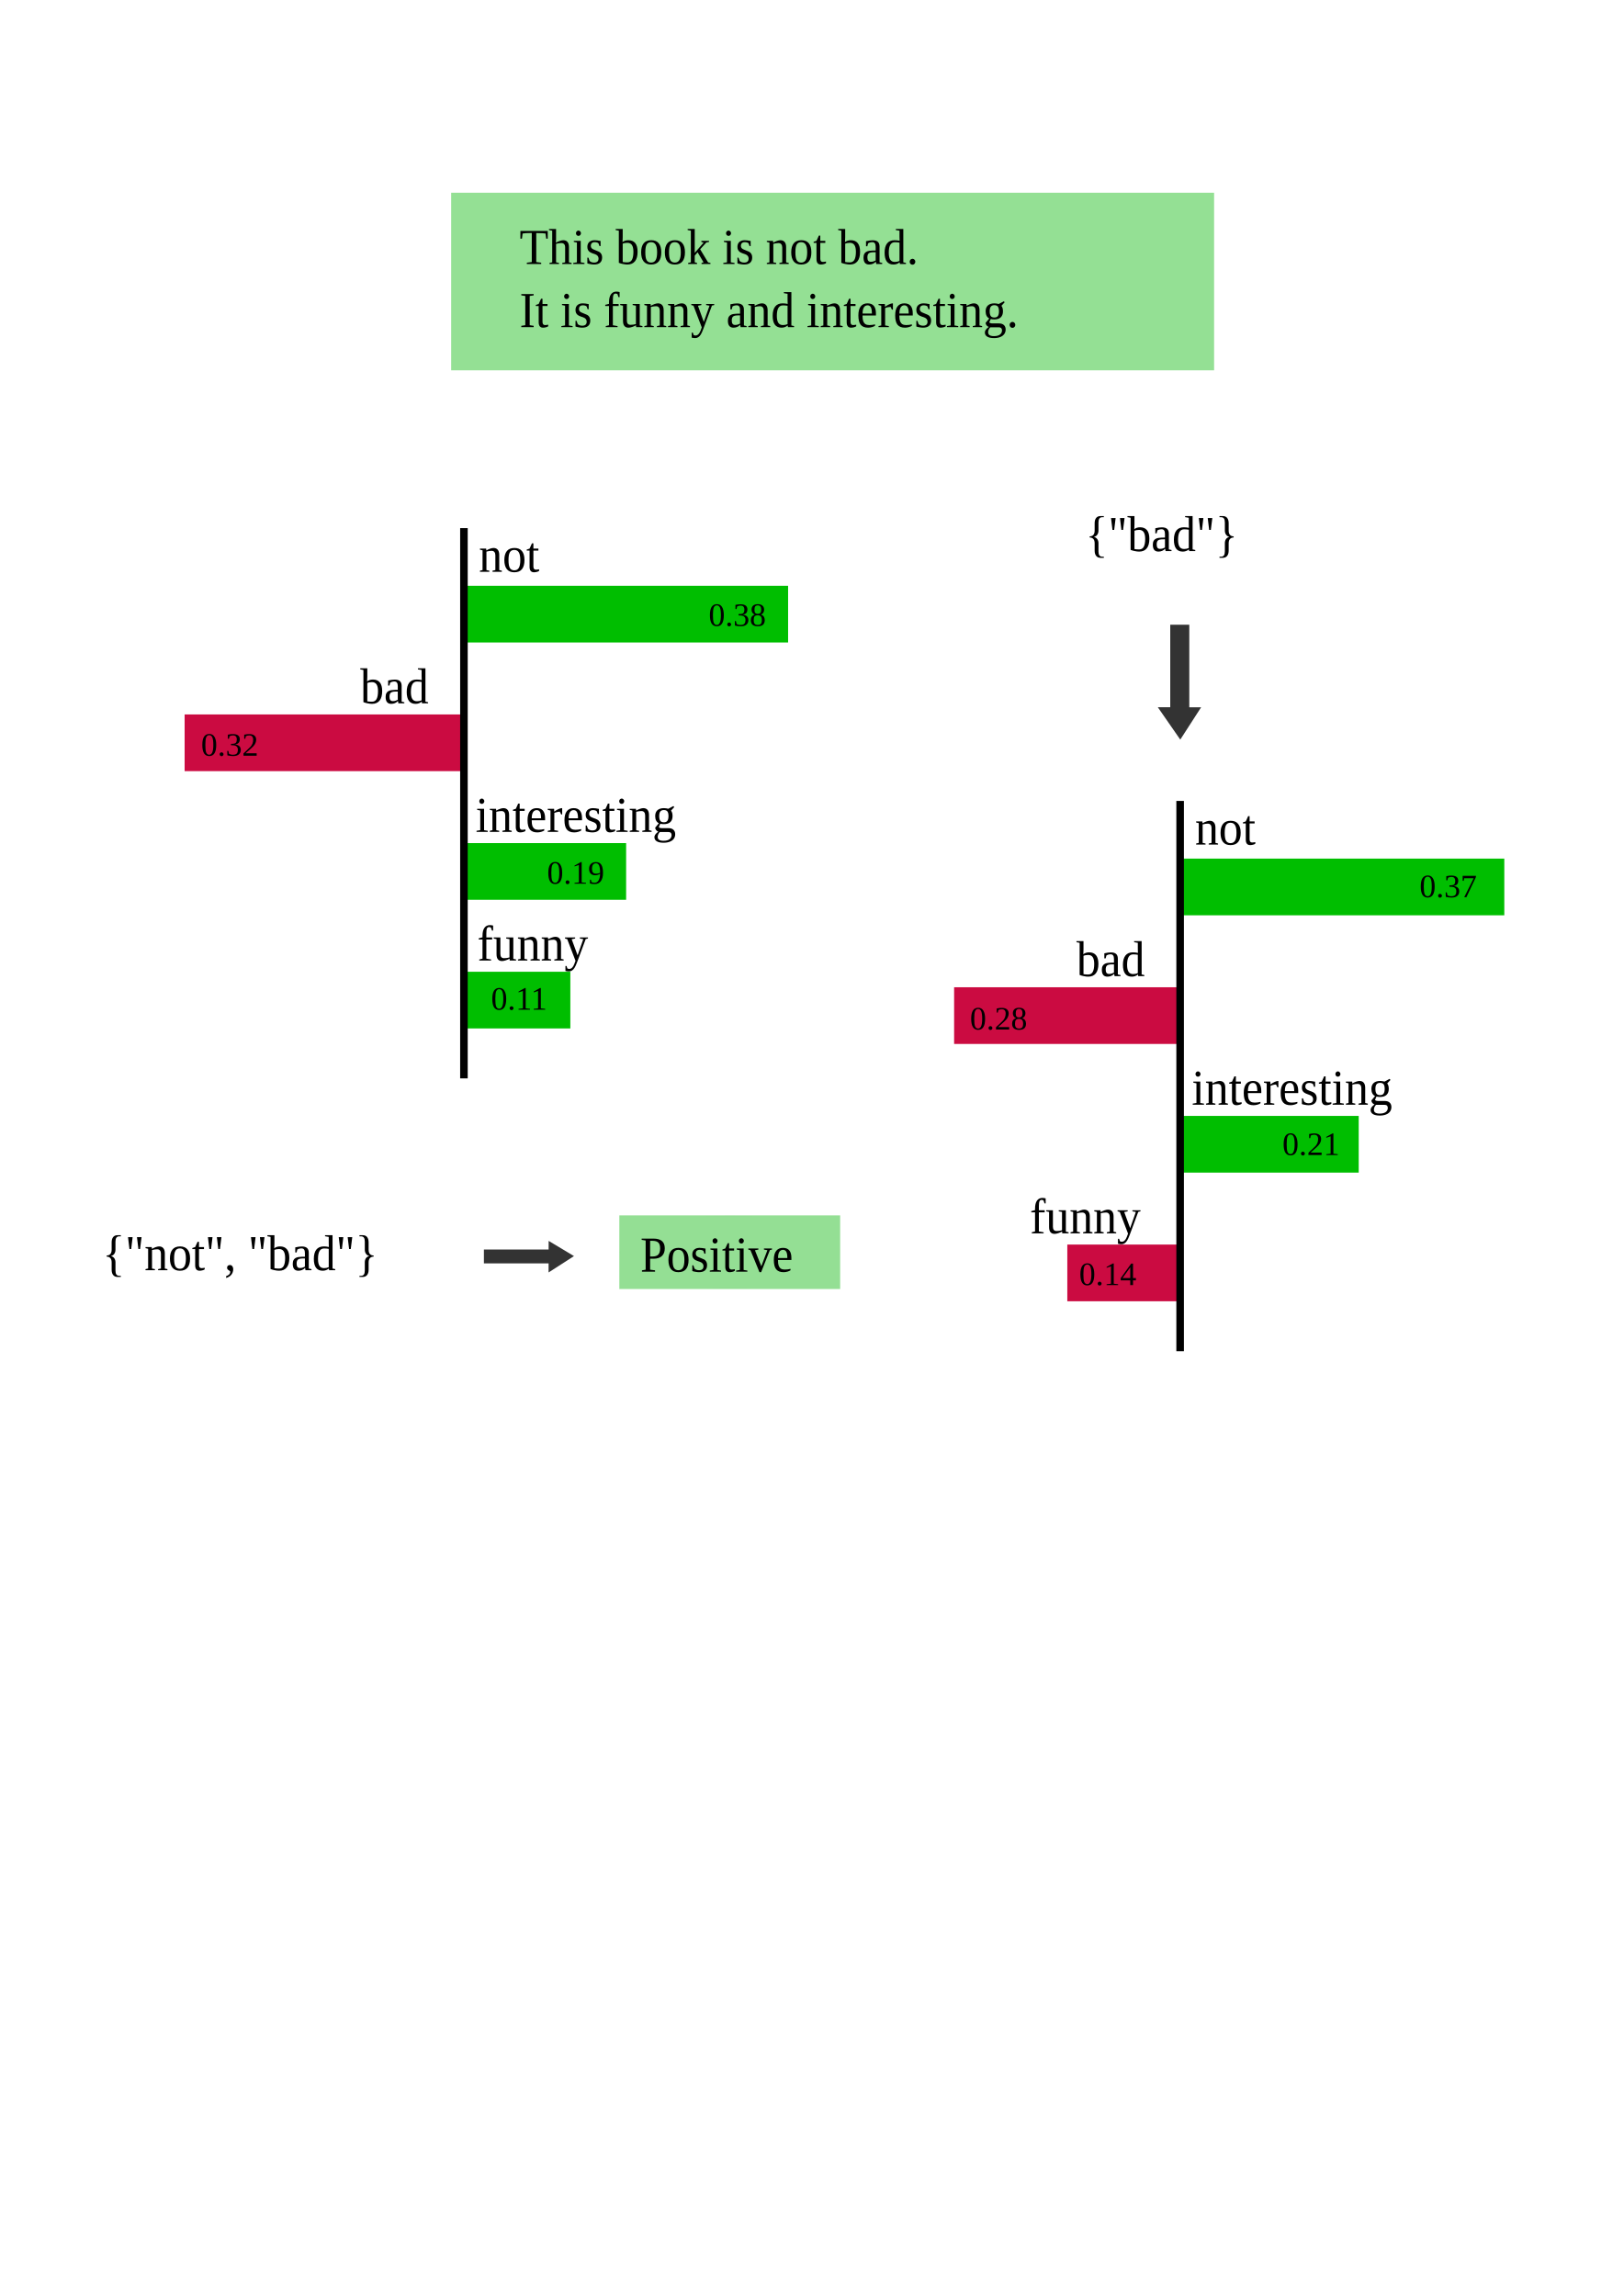
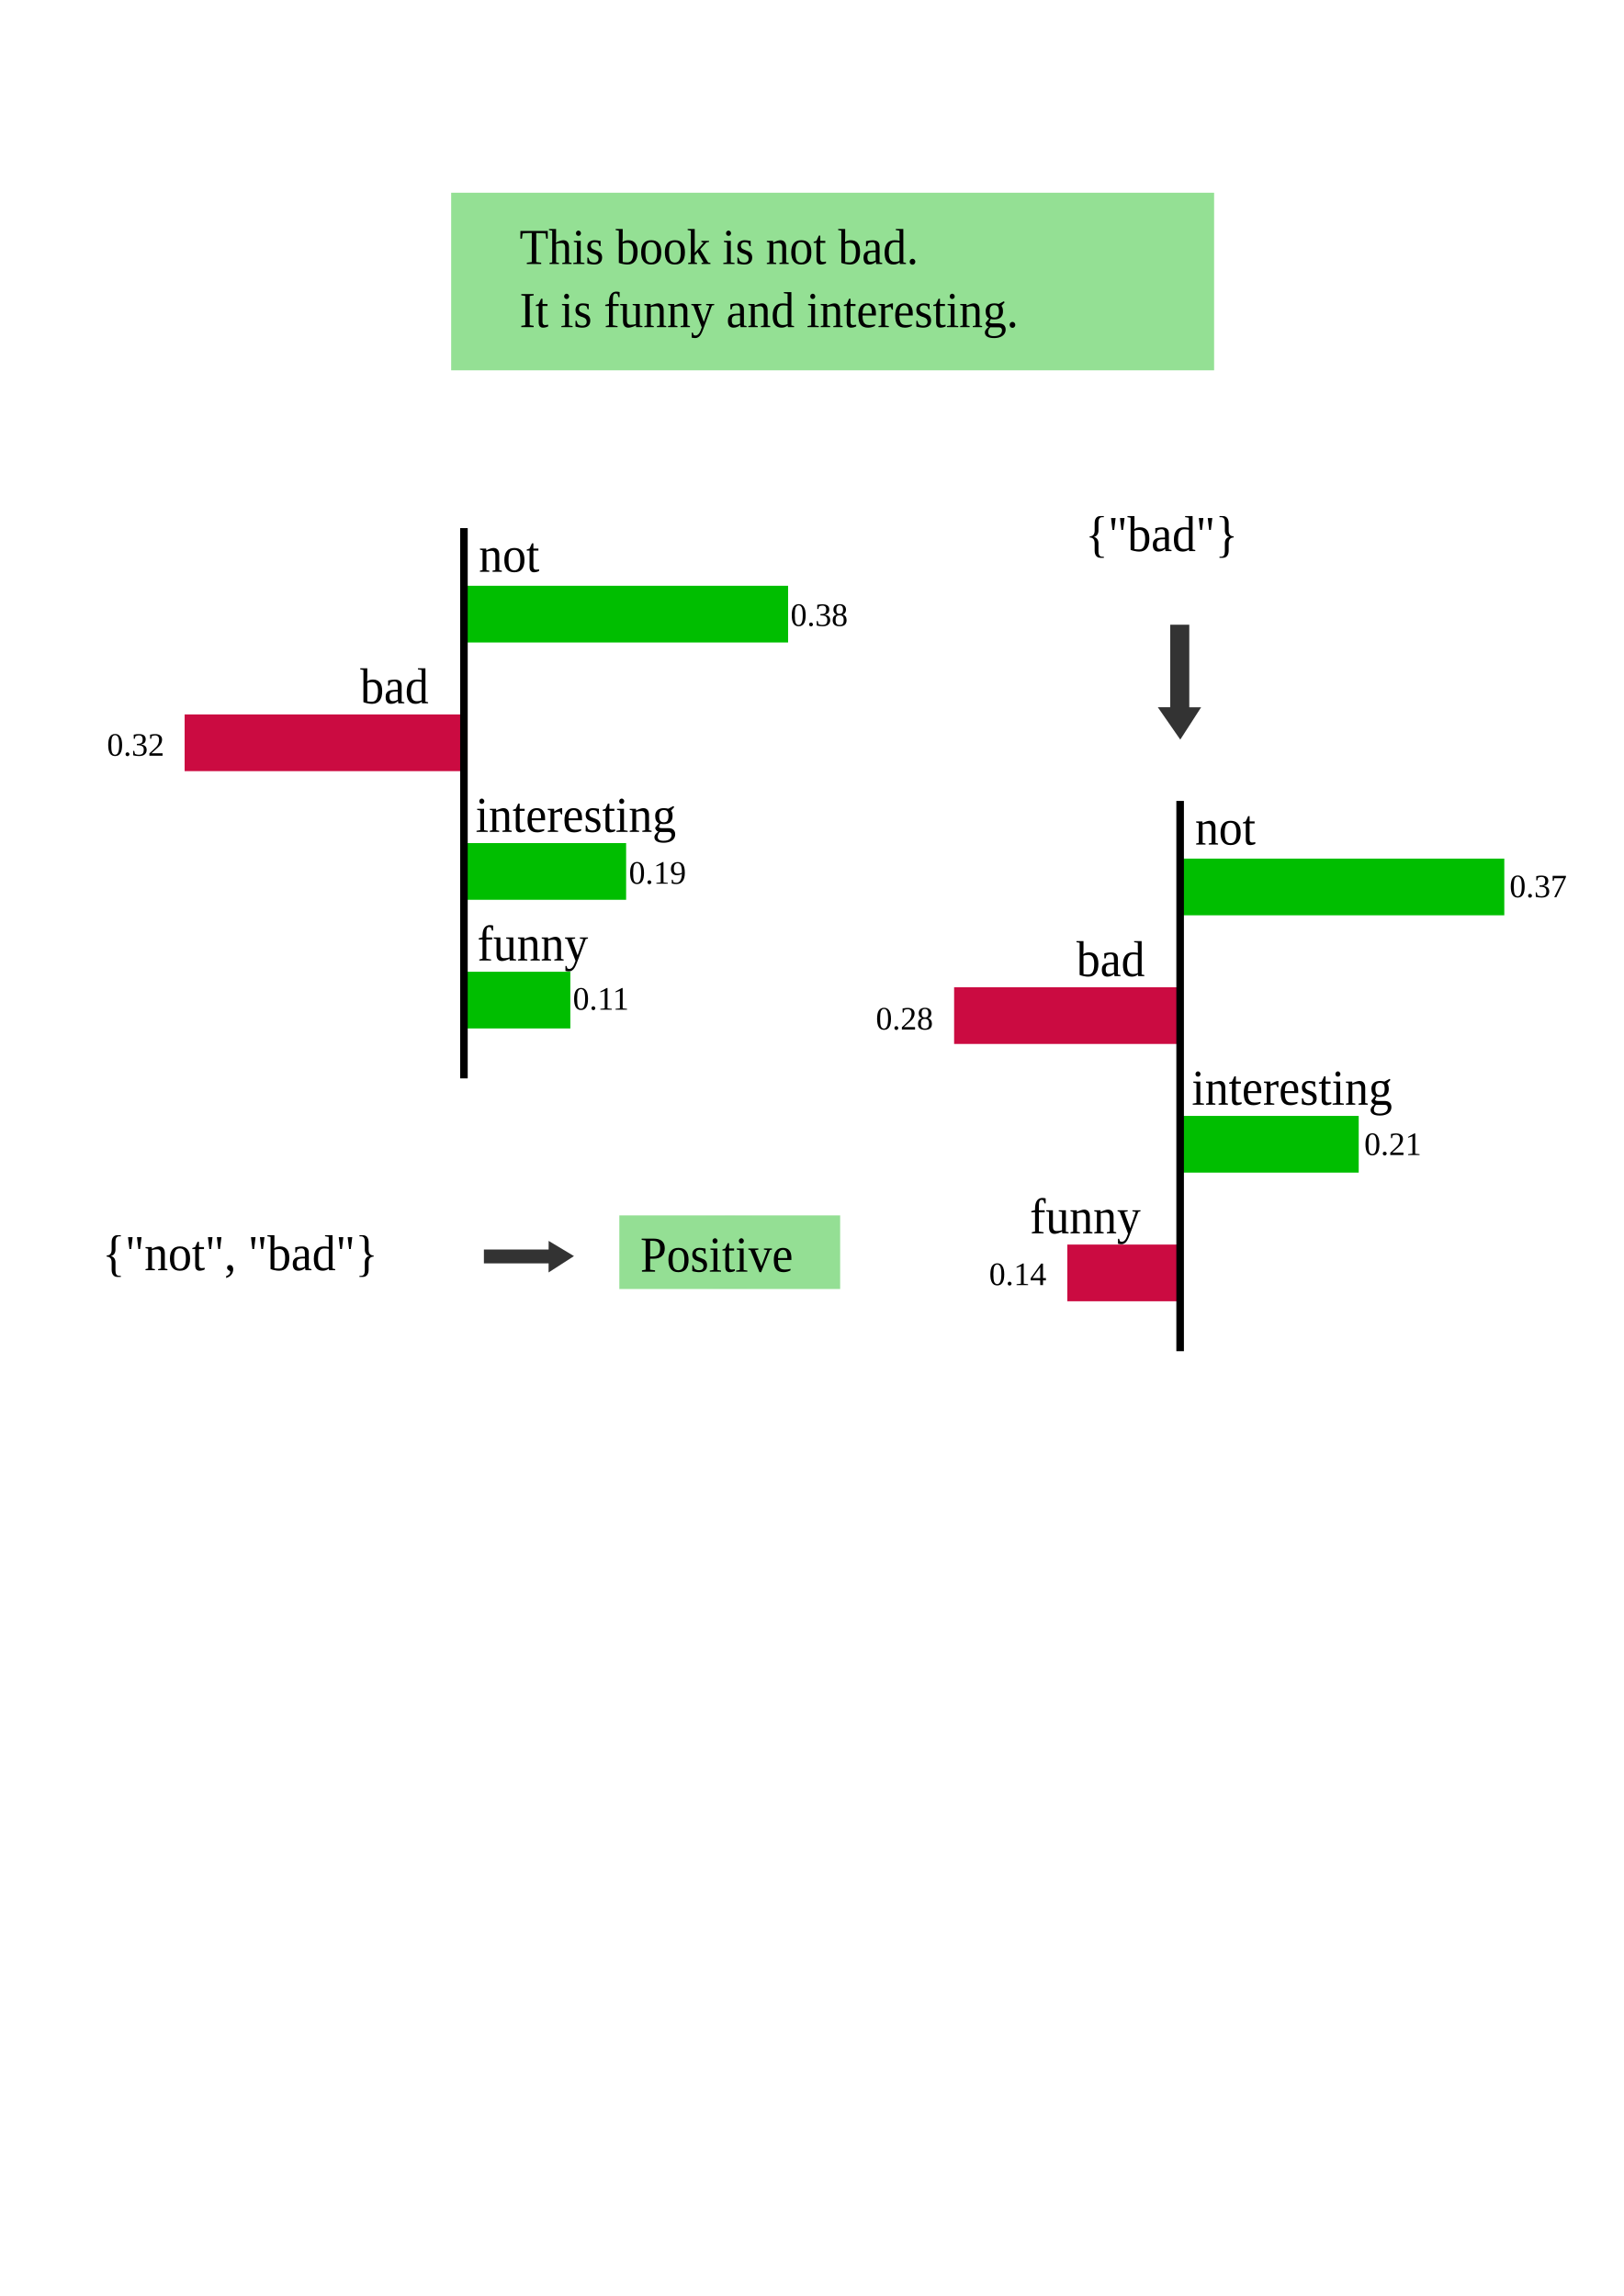
<svg xmlns="http://www.w3.org/2000/svg" xmlns:xlink="http://www.w3.org/1999/xlink" width="210mm" height="297mm" viewBox="0 0 210 297" version="1.1" id="svg5">
  <defs id="defs2">
    <linearGradient id="linearGradient383640">
      <stop style="stop-color:#000000;stop-opacity:1;" offset="0" id="stop383636" />
      <stop style="stop-color:#000000;stop-opacity:0;" offset="1" id="stop383638" />
    </linearGradient>
    <linearGradient id="linearGradient383574">
      <stop style="stop-color:#00e700;stop-opacity:1;" offset="0" id="stop383570" />
      <stop style="stop-color:#00e700;stop-opacity:0;" offset="1" id="stop383572" />
    </linearGradient>
    <rect x="296.156" y="214.84" width="59.386" height="39.772" id="rect100231" />
    <rect x="94.19" y="98.872" width="164.252" height="53.381" id="rect6105" />
    <rect x="94.19" y="98.872" width="164.252" height="53.381" id="rect6105-3" />
    <rect x="94.19" y="98.872" width="164.252" height="53.381" id="rect6105-7" />
    <rect x="296.156" y="214.84" width="59.386" height="39.772" id="rect100231-5" />
    <rect x="296.156" y="214.84" width="59.386" height="39.772" id="rect100231-5-9" />
    <rect x="296.156" y="214.84" width="59.386" height="39.772" id="rect100231-2" />
    <rect x="296.156" y="214.84" width="59.386" height="39.772" id="rect100231-5-7" />
    <rect x="296.156" y="214.84" width="59.386" height="39.772" id="rect100231-5-9-0" />
    <rect x="296.156" y="214.84" width="59.386" height="39.772" id="rect100231-20" />
    <rect x="296.156" y="214.84" width="59.386" height="39.772" id="rect100231-7" />
    <rect x="296.156" y="214.84" width="59.386" height="39.772" id="rect100231-20-5" />
    <rect x="296.156" y="214.84" width="73.399" height="41.482" id="rect100231-5-92" />
    <rect x="296.156" y="214.84" width="59.386" height="39.772" id="rect100231-5-9-2" />
    <rect x="94.19" y="98.872" width="174.907" height="54.872" id="rect6105-7-8" />
    <rect x="296.156" y="214.84" width="59.386" height="39.772" id="rect100231-7-2" />
    <rect x="296.156" y="214.84" width="59.386" height="39.772" id="rect100231-20-5-6" />
    <rect x="296.156" y="214.84" width="73.398" height="41.482" id="rect100231-5-92-6" />
    <rect x="296.156" y="214.84" width="59.386" height="39.772" id="rect100231-5-9-2-4" />
    <rect x="296.156" y="214.84" width="90.948" height="14.046" id="rect100231-20-5-6-7" />
    <rect x="296.156" y="214.84" width="48.352" height="15.573" id="rect100231-20-5-6-7-9" />
    <radialGradient xlink:href="#linearGradient383640" id="radialGradient383642" cx="159.778" cy="37.517" fx="159.778" fy="37.517" r="13.766" gradientTransform="matrix(1.037374,0,0,0.3459094,-71.3692,149.0015)" gradientUnits="userSpaceOnUse" />
    <rect x="296.156" y="214.84" width="172.751" height="33.881" id="rect100231-20-5-6-7-1" />
    <rect x="296.156" y="214.84" width="90.948" height="14.046" id="rect100231-20-5-6-7-0" />
  </defs>
  <g id="layer1" style="display:inline">
    <rect style="display:inline;fill:#00be00;fill-opacity:1;stroke-width:0.243" id="rect92755-36" width="42.109" height="7.334" x="152.448" y="111.065" />
    <rect style="display:inline;fill:#00be00;fill-opacity:1;stroke-width:0.18" id="rect92755-3-1" width="23.087" height="7.334" x="152.64" y="144.349" />
    <rect style="display:inline;fill:#cb0b41;fill-opacity:1;stroke-width:0.145" id="rect92755-3-2-2" width="14.955" height="7.334" x="138.039" y="160.991" />
    <text xml:space="preserve" transform="matrix(0.4930094,0,0,0.5256056,8.555017,-9.450468)" id="text100229-9" style="font-size:12.432px;white-space:pre;shape-inside:url(#rect100231-7);display:inline;fill:#000000;fill-opacity:1">
-       <tspan x="296.156" y="225.84" id="tspan20067">not</tspan>
+       <tspan x="296.156" y="225.84" id="tspan2279">not</tspan>
    </text>
    <rect style="display:inline;fill:#cb0b41;fill-opacity:1;stroke-width:0.202" id="rect92755-2-3" width="29.127" height="7.334" x="123.4" y="127.707" />
    <text xml:space="preserve" transform="matrix(0.4930094,0,0,0.5256056,-6.783254,7.568169)" id="text100229-3-1" style="font-size:12.432px;white-space:pre;shape-inside:url(#rect100231-20-5);display:inline;fill:#000000;fill-opacity:1">
-       <tspan x="296.156" y="225.84" id="tspan20069">bad</tspan>
+       <tspan x="296.156" y="225.84" id="tspan2281">bad</tspan>
    </text>
    <text xml:space="preserve" transform="matrix(0.495825,0,0,0.5256056,7.288214,24.21264)" id="text100229-6-9" style="font-size:12.397px;white-space:pre;shape-inside:url(#rect100231-5-92);display:inline;fill:#000000;fill-opacity:1">
-       <tspan x="296.156" y="225.808" id="tspan20071">interesting</tspan>
+       <tspan x="296.156" y="225.808" id="tspan2283">interesting</tspan>
    </text>
    <text xml:space="preserve" transform="matrix(0.495825,0,0,0.5256056,-13.64816,40.85478)" id="text100229-6-1-4" style="font-size:12.397px;white-space:pre;shape-inside:url(#rect100231-5-9-2);display:inline;fill:#000000;fill-opacity:1">
-       <tspan x="296.156" y="225.808" id="tspan20073">funny</tspan>
+       <tspan x="296.156" y="225.808" id="tspan2285">funny</tspan>
    </text>
    <rect style="display:inline;fill:#000000;fill-opacity:1;stroke-width:0.207" id="use107707-7" width="0.978" height="71.181" x="-153.12" y="103.604" transform="scale(-1,1)" />
    <text xml:space="preserve" transform="matrix(0.4930094,0,0,0.5256056,-5.633268,-47.41547)" id="text100229-3-1-7-2-34" style="font-size:12.432px;white-space:pre;shape-inside:url(#rect100231-20-5-6-7-0);display:inline;fill:#000000;fill-opacity:1">
-       <tspan x="296.156" y="225.84" id="tspan20075">{"bad"} 
+       <tspan x="296.156" y="225.84" id="tspan2287">{"bad"} 
</tspan>
    </text>
    <g id="g1131">
      <rect style="display:inline;fill:#333333;fill-opacity:1;stroke-width:0.451" id="rect371110-3" width="11.102" height="2.462" x="80.811" y="-153.815" transform="rotate(90)" />
      <path style="display:inline;fill:#333333;fill-opacity:1;stroke-width:0.291" d="m 155.347,91.491 -5.605,-0.011 2.907,4.192 z" id="path371233-9" />
    </g>
-     <text xml:space="preserve" style="font-size:4.233px;display:inline;fill:#000000;fill-opacity:1;stroke-width:0.2;stroke-linecap:round" x="139.573" y="166.231" id="text2188-5-5-2-6">
-       <tspan id="tspan2186-3-6-9-0" style="font-size:4.233px;fill:#000000;fill-opacity:1;stroke-width:0.2" x="139.573" y="166.231">0.14</tspan>
+     <text xml:space="preserve" style="font-size:4.233px;display:inline;fill:#000000;fill-opacity:1;stroke-width:0.2;stroke-linecap:round" x="127.931" y="166.231" id="text2188-5-5-2-6">
+       <tspan id="tspan2186-3-6-9-0" style="font-size:4.233px;fill:#000000;fill-opacity:1;stroke-width:0.2" x="127.931" y="166.231">0.14</tspan>
    </text>
-     <text xml:space="preserve" style="font-size:4.233px;display:inline;fill:#000000;fill-opacity:1;stroke-width:0.2;stroke-linecap:round" x="165.864" y="149.408" id="text2188-5-5-9">
-       <tspan id="tspan2186-3-6-3" style="font-size:4.233px;fill:#000000;fill-opacity:1;stroke-width:0.2" x="165.864" y="149.408">0.21</tspan>
+     <text xml:space="preserve" style="font-size:4.233px;display:inline;fill:#000000;fill-opacity:1;stroke-width:0.2;stroke-linecap:round" x="176.447" y="149.408" id="text2188-5-5-9">
+       <tspan id="tspan2186-3-6-3" style="font-size:4.233px;fill:#000000;fill-opacity:1;stroke-width:0.2" x="176.447" y="149.408">0.21</tspan>
    </text>
-     <text xml:space="preserve" style="font-size:4.233px;display:inline;fill:#000000;fill-opacity:1;stroke-width:0.2;stroke-linecap:round" x="125.454" y="133.17" id="text2188-5-7">
-       <tspan id="tspan2186-3-0" style="font-size:4.233px;fill:#000000;fill-opacity:1;stroke-width:0.2" x="125.454" y="133.17">0.28</tspan>
+     <text xml:space="preserve" style="font-size:4.233px;display:inline;fill:#000000;fill-opacity:1;stroke-width:0.2;stroke-linecap:round" x="113.283" y="133.17" id="text2188-5-7">
+       <tspan id="tspan2186-3-0" style="font-size:4.233px;fill:#000000;fill-opacity:1;stroke-width:0.2" x="113.283" y="133.17">0.28</tspan>
    </text>
-     <text xml:space="preserve" style="font-size:4.233px;display:inline;fill:#000000;fill-opacity:1;stroke-width:0.2;stroke-linecap:round" x="183.596" y="116.059" id="text2188-1">
-       <tspan id="tspan2186-2" style="font-size:4.233px;fill:#000000;fill-opacity:1;stroke-width:0.2" x="183.596" y="116.059">0.37</tspan>
+     <text xml:space="preserve" style="font-size:4.233px;display:inline;fill:#000000;fill-opacity:1;stroke-width:0.2;stroke-linecap:round" x="195.237" y="116.059" id="text2188-1">
+       <tspan id="tspan2186-2" style="font-size:4.233px;fill:#000000;fill-opacity:1;stroke-width:0.2" x="195.237" y="116.059">0.37</tspan>
    </text>
  </g>
  <g id="layer3" style="display:inline">
    <text xml:space="preserve" transform="matrix(0.4930094,0,0,0.5256056,-132.7683,45.60829)" id="text100229-3-1-7-2" style="font-size:12.432px;white-space:pre;shape-inside:url(#rect100231-20-5-6-7);display:inline;fill:#000000;fill-opacity:1">
-       <tspan x="296.156" y="225.84" id="tspan20077">{"not", "bad"} 
+       <tspan x="296.156" y="225.84" id="tspan2289">{"not", "bad"} 
</tspan>
    </text>
    <rect style="fill:#00b400;fill-opacity:0.42;fill-rule:nonzero;stroke:url(#radialGradient383642);stroke-width:0.232;stroke-linecap:round;stroke-miterlimit:4;stroke-dasharray:none" id="rect377190" width="28.561" height="9.524" x="80.1" y="157.217" />
    <text xml:space="preserve" transform="matrix(0.4930094,0,0,0.5256056,-63.19659,45.79449)" id="text100229-3-1-7-2-0" style="font-size:12.432px;white-space:pre;shape-inside:url(#rect100231-20-5-6-7-9);display:inline;fill:#000000;fill-opacity:1">
-       <tspan x="296.156" y="225.84" id="tspan20079">Positive 
+       <tspan x="296.156" y="225.84" id="tspan2291">Positive 
</tspan>
    </text>
    <g id="g1131-3" style="display:inline" transform="matrix(0,-0.7284249,0.7840168,0,-0.7724125,273.6741)">
      <rect style="display:inline;fill:#333333;fill-opacity:1;stroke-width:0.451" id="rect371110-3-6" width="11.102" height="2.462" x="80.811" y="-153.815" transform="rotate(90)" />
      <path style="display:inline;fill:#333333;fill-opacity:1;stroke-width:0.291" d="m 155.347,91.491 -5.605,-0.011 2.907,4.192 z" id="path371233-9-7" />
    </g>
  </g>
  <g id="layer2" style="display:inline">
    <rect style="display:inline;fill:#00be00;fill-opacity:1;stroke-width:0.243" id="rect92755-36-9" width="42.109" height="7.334" x="59.819" y="75.775" />
    <rect style="display:inline;fill:#00be00;fill-opacity:1;stroke-width:0.171" id="rect92755-3-1-5" width="20.969" height="7.334" x="60.01" y="109.059" />
    <rect style="display:inline;fill:#00be00;fill-opacity:1;stroke-width:0.138" id="rect92755-3-2-2-0" width="13.651" height="7.334" x="60.113" y="125.701" />
    <text xml:space="preserve" transform="matrix(0.4930094,0,0,0.5256056,-84.07458,-44.74035)" id="text100229-9-4" style="font-size:12.432px;white-space:pre;shape-inside:url(#rect100231-7-2);display:inline;fill:#000000;fill-opacity:1">
-       <tspan x="296.156" y="225.84" id="tspan20081">not</tspan>
+       <tspan x="296.156" y="225.84" id="tspan2293">not</tspan>
    </text>
    <rect style="display:inline;fill:#cb0b41;fill-opacity:1;stroke-width:0.225" id="rect92755-2-3-8" width="36.02" height="7.334" x="23.878" y="92.417" />
    <text xml:space="preserve" transform="matrix(0.4930094,0,0,0.5256056,-99.41286,-27.72171)" id="text100229-3-1-7" style="font-size:12.432px;white-space:pre;shape-inside:url(#rect100231-20-5-6);display:inline;fill:#000000;fill-opacity:1">
-       <tspan x="296.156" y="225.84" id="tspan20083">bad</tspan>
+       <tspan x="296.156" y="225.84" id="tspan2295">bad</tspan>
    </text>
    <text xml:space="preserve" transform="matrix(0.495825,0,0,0.5256056,-85.34139,-11.07724)" id="text100229-6-9-1" style="font-size:12.397px;white-space:pre;shape-inside:url(#rect100231-5-92-6);display:inline;fill:#000000;fill-opacity:1">
-       <tspan x="296.156" y="225.808" id="tspan20085">interesting</tspan>
+       <tspan x="296.156" y="225.808" id="tspan2297">interesting</tspan>
    </text>
    <text xml:space="preserve" transform="matrix(0.495825,0,0,0.5256056,-85.11109,5.5649)" id="text100229-6-1-4-7" style="font-size:12.397px;white-space:pre;shape-inside:url(#rect100231-5-9-2-4);display:inline;fill:#000000;fill-opacity:1">
-       <tspan x="296.156" y="225.808" id="tspan20087">funny</tspan>
+       <tspan x="296.156" y="225.808" id="tspan2299">funny</tspan>
    </text>
    <rect style="display:inline;fill:#000000;fill-opacity:1;stroke-width:0.207" id="use107707-7-2" width="0.978" height="71.181" x="-60.491" y="68.314" transform="scale(-1,1)" />
-     <text xml:space="preserve" style="font-size:4.233px;fill:#000000;fill-opacity:1;stroke-width:0.2;stroke-linecap:round" x="91.662" y="80.962" id="text2188">
-       <tspan id="tspan2186" style="font-size:4.233px;fill:#000000;fill-opacity:1;stroke-width:0.2" x="91.662" y="80.962">0.38</tspan>
+     <text xml:space="preserve" style="font-size:4.233px;fill:#000000;fill-opacity:1;stroke-width:0.2;stroke-linecap:round" x="102.245" y="80.962" id="text2188">
+       <tspan id="tspan2186" style="font-size:4.233px;fill:#000000;fill-opacity:1;stroke-width:0.2" x="102.245" y="80.962">0.38</tspan>
    </text>
-     <text xml:space="preserve" style="font-size:4.233px;display:inline;fill:#000000;fill-opacity:1;stroke-width:0.2;stroke-linecap:round" x="26.011" y="97.754" id="text2188-5">
-       <tspan id="tspan2186-3" style="font-size:4.233px;fill:#000000;fill-opacity:1;stroke-width:0.2" x="26.011" y="97.754">0.32</tspan>
+     <text xml:space="preserve" style="font-size:4.233px;display:inline;fill:#000000;fill-opacity:1;stroke-width:0.2;stroke-linecap:round" x="13.84" y="97.754" id="text2188-5">
+       <tspan id="tspan2186-3" style="font-size:4.233px;fill:#000000;fill-opacity:1;stroke-width:0.2" x="13.84" y="97.754">0.32</tspan>
    </text>
-     <text xml:space="preserve" style="font-size:4.233px;display:inline;fill:#000000;fill-opacity:1;stroke-width:0.2;stroke-linecap:round" x="70.756" y="114.311" id="text2188-5-5">
-       <tspan id="tspan2186-3-6" style="font-size:4.233px;fill:#000000;fill-opacity:1;stroke-width:0.2" x="70.756" y="114.311">0.19</tspan>
+     <text xml:space="preserve" style="font-size:4.233px;display:inline;fill:#000000;fill-opacity:1;stroke-width:0.2;stroke-linecap:round" x="81.339" y="114.311" id="text2188-5-5">
+       <tspan id="tspan2186-3-6" style="font-size:4.233px;fill:#000000;fill-opacity:1;stroke-width:0.2" x="81.339" y="114.311">0.19</tspan>
    </text>
-     <text xml:space="preserve" style="font-size:4.233px;display:inline;fill:#000000;fill-opacity:1;stroke-width:0.2;stroke-linecap:round" x="63.514" y="130.605" id="text2188-5-5-2">
-       <tspan id="tspan2186-3-6-9" style="font-size:4.233px;fill:#000000;fill-opacity:1;stroke-width:0.2" x="63.514" y="130.605">0.11</tspan>
+     <text xml:space="preserve" style="font-size:4.233px;display:inline;fill:#000000;fill-opacity:1;stroke-width:0.2;stroke-linecap:round" x="74.097" y="130.605" id="text2188-5-5-2">
+       <tspan id="tspan2186-3-6-9" style="font-size:4.233px;fill:#000000;fill-opacity:1;stroke-width:0.2" x="74.097" y="130.605">0.11</tspan>
    </text>
  </g>
  <g id="layer4" style="display:inline">
    <rect style="fill:#00b400;fill-opacity:0.421;fill-rule:nonzero;stroke-width:0.2;stroke-linecap:round;stroke-miterlimit:4;stroke-dasharray:none" id="rect404815" width="98.673" height="22.972" x="58.351" y="24.931" />
    <text xml:space="preserve" transform="matrix(0.4930094,0,0,0.5256056,-78.80975,-84.55016)" id="text100229-3-1-7-2-3" style="font-size:12.432px;white-space:pre;shape-inside:url(#rect100231-20-5-6-7-1);display:inline;fill:#000000;fill-opacity:1">
-       <tspan x="296.156" y="225.84" id="tspan20089">This book is not bad. 
+       <tspan x="296.156" y="225.84" id="tspan2301">This book is not bad. 
</tspan>
-       <tspan x="296.156" y="241.38" id="tspan20091">It is funny and interesting.</tspan>
+       <tspan x="296.156" y="241.38" id="tspan2303">It is funny and interesting.</tspan>
    </text>
  </g>
</svg>
